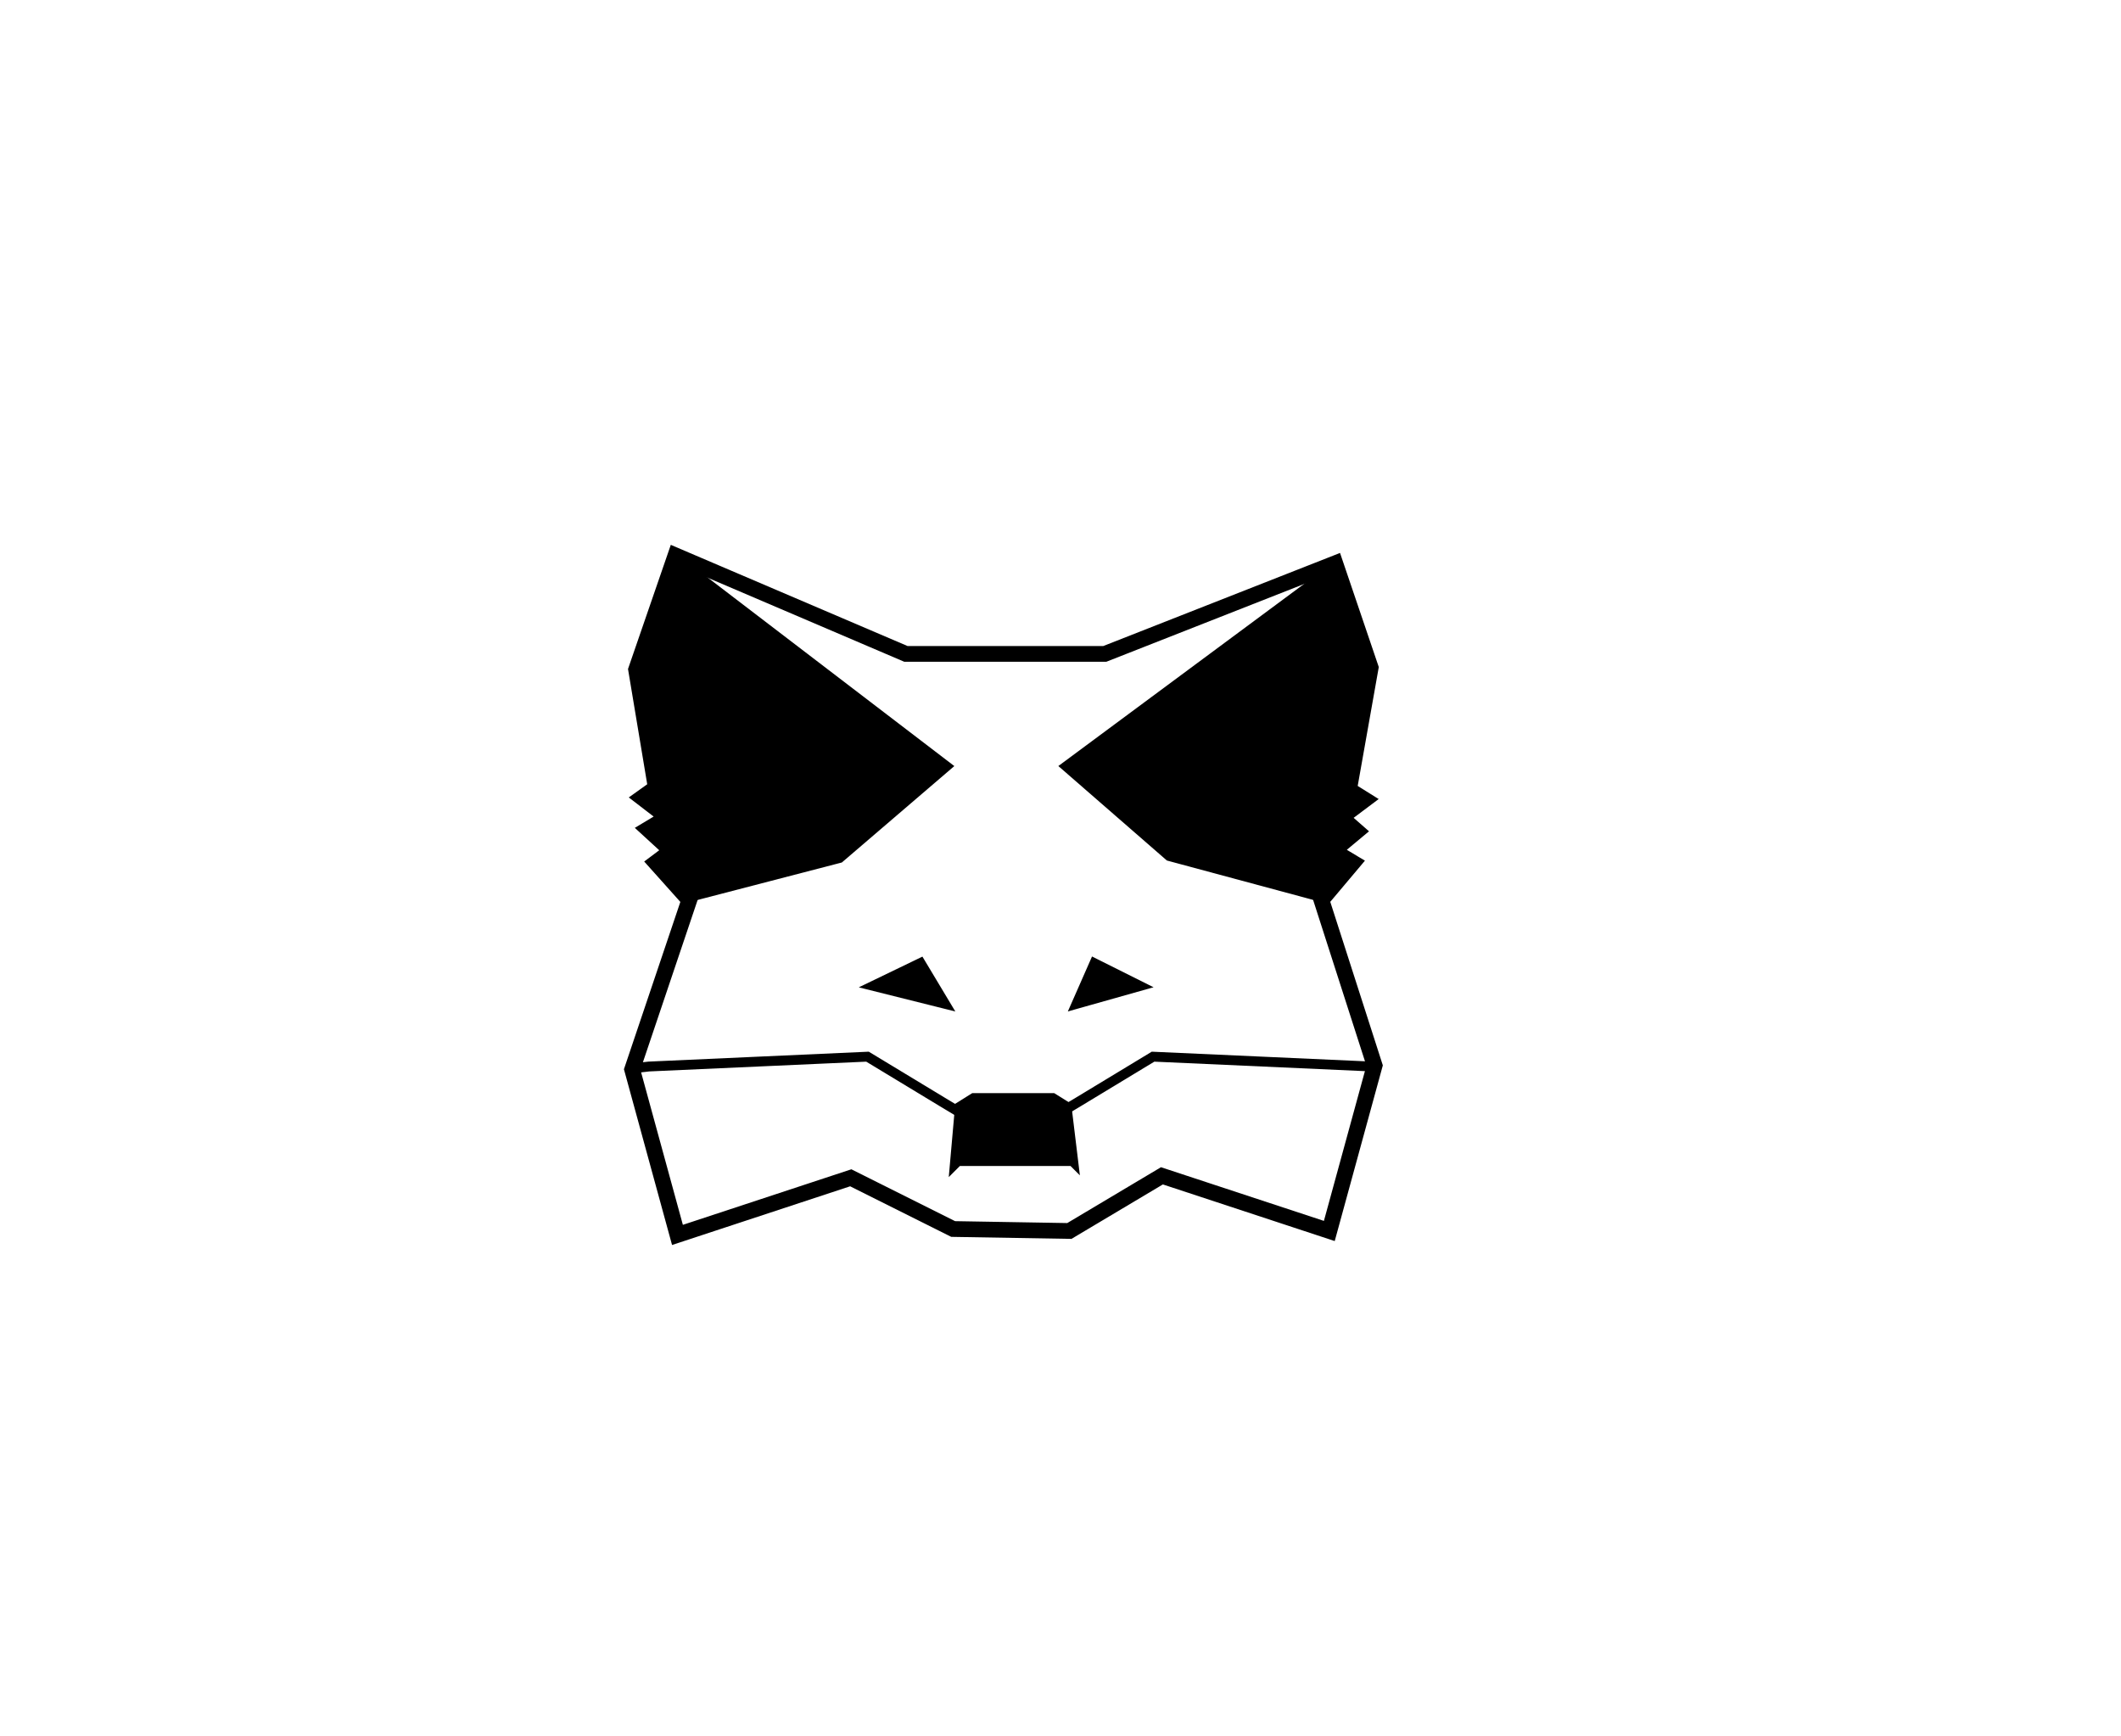
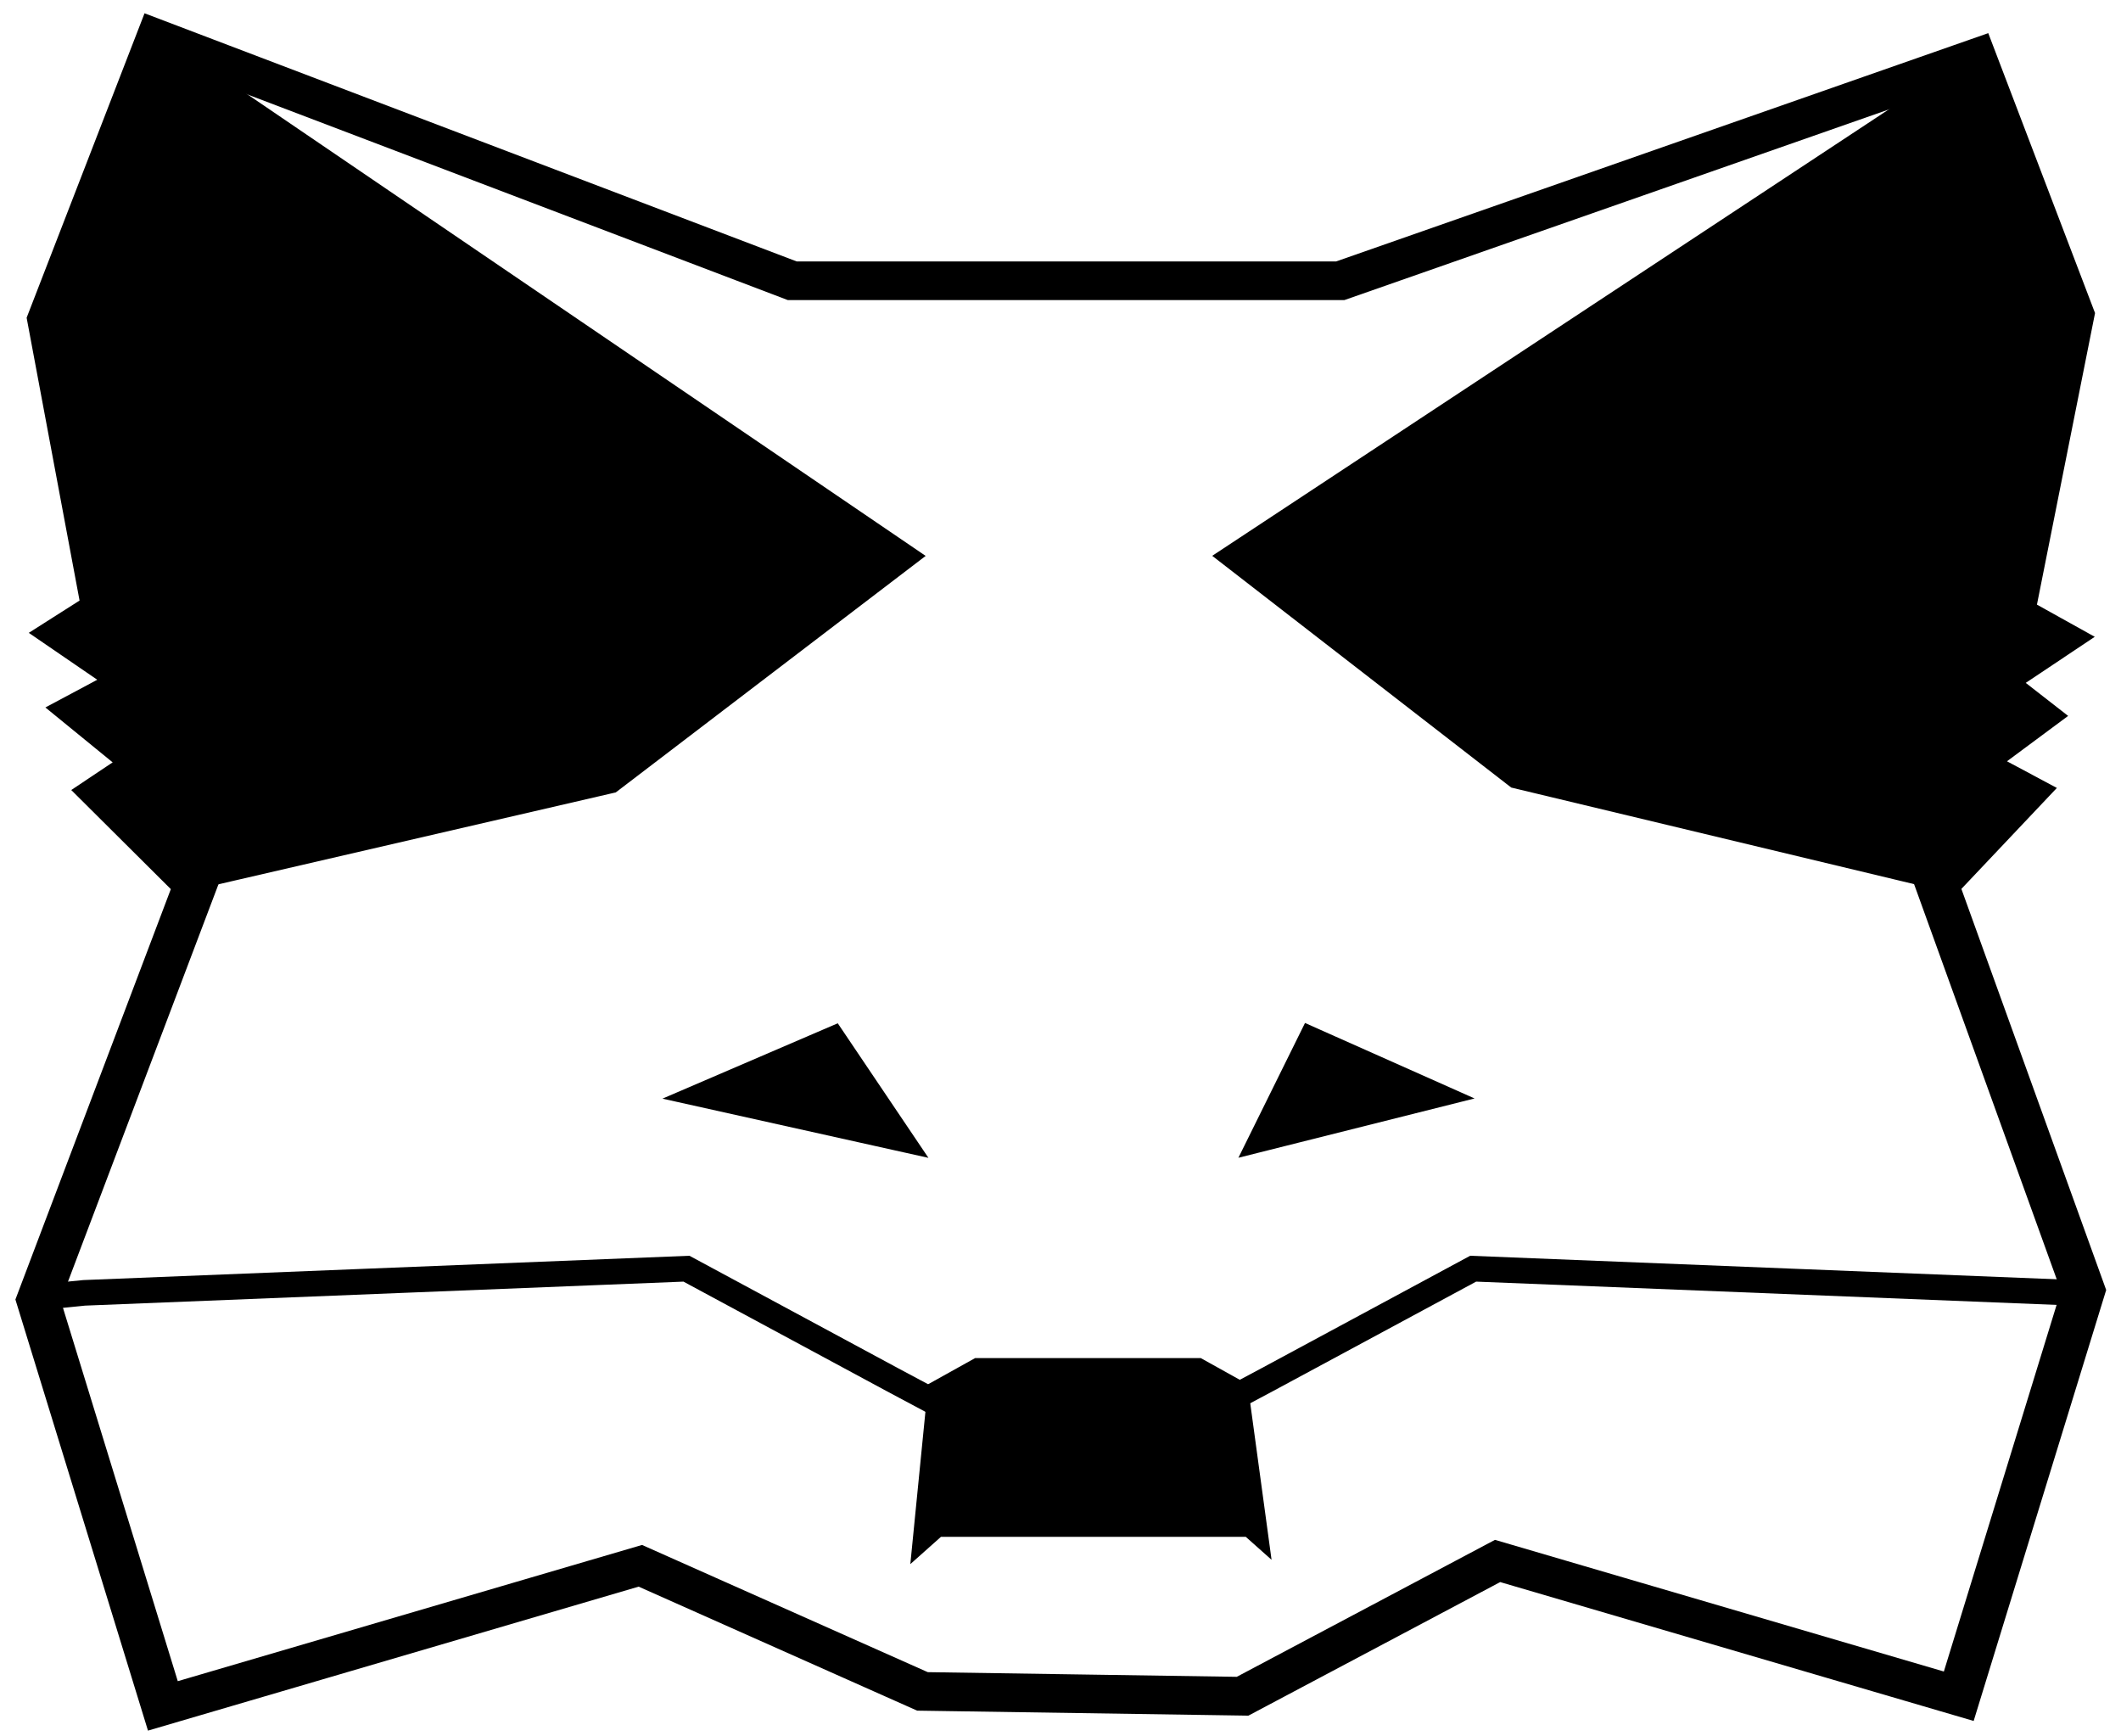
<svg xmlns="http://www.w3.org/2000/svg" version="1.1" id="Ebene_4" x="0px" y="0px" viewBox="0 0 1077 881" style="enable-background:new 0 0 1077 881;" xml:space="preserve">
-   <style type="text/css">
+   <defs id="defs3792" />
+   <style type="text/css" id="style3772">
	.st0{fill:none;stroke:#000000;stroke-width:8;stroke-miterlimit:10;}
	.st1{stroke:#000000;stroke-width:2;stroke-miterlimit:10;}
	.st2{fill:none;stroke:#000000;stroke-width:5;stroke-miterlimit:10;}
</style>
-   <polygon id="outline" class="st0" points="343,282 323,340 333,400 326,405 339,415 329,421 341,432 333,438 350,457 321,543   344,627 432,598 484,624 543,625 590,597 675,625 698,541 671,457 687,438 677,432 689,422 681,415 693,406 685,401 696,339   678,286 561,332 460,332 " />
-   <polygon class="st1" points="483,389 427,437 350,457 333,438 341,432 329,421 339,415 326,405 333,400 323,340 343,282 " />
-   <polygon class="st1" points="539,389 678,286 696,337 685,401 693,406 681,415 689,422 677,432 687,438 671,457 593,436 " />
-   <polygon class="st1" points="483,512 439,501 468,487 " />
-   <polygon class="st1" points="544,512 583,501 555,487 " />
-   <polygon class="st1" points="494,556 535,556 543,561 547,594 544,591 487,591 483,595 486,561 " />
-   <path class="st2" d="M696.5,541.5l-111-5l-38,23c-5,3-10,6-10,6" />
-   <path class="st2" d="M488.5,565.5c0,0-5-3-10-6l-38-23l-111,5l-9,1" />
+   <polygon id="outline" class="st0" points="329,421 341,432 333,438 350,457 321,543 344,627 432,598 484,624 543,625 590,597 675,625 698,541 671,457 687,438 677,432 689,422 681,415 693,406 685,401 696,339 678,286 561,332 460,332 343,282 323,340 333,400 326,405 339,415 " transform="matrix(2.755017,0,0,2.452817,-865.0194,-671.785)" style="fill:none;stroke:#000000;stroke-width:8;stroke-miterlimit:10" />
+   <polygon class="st1" points="329,421 339,415 326,405 333,400 323,340 343,282 483,389 427,437 350,457 333,438 341,432 " id="polygon3775" transform="matrix(2.755017,0,0,2.452817,-865.0194,-671.785)" style="stroke:#000000;stroke-width:2;stroke-miterlimit:10" />
+   <polygon class="st1" points="681,415 689,422 677,432 687,438 671,457 593,436 539,389 678,286 696,337 685,401 693,406 " id="polygon3777" transform="matrix(2.755017,0,0,2.452817,-865.0194,-671.785)" style="stroke:#000000;stroke-width:2;stroke-miterlimit:10" />
+   <polygon class="st1" points="468,487 483,512 439,501 " id="polygon3779" transform="matrix(2.755017,0,0,2.452817,-865.0194,-671.785)" style="stroke:#000000;stroke-width:2;stroke-miterlimit:10" />
+   <polygon class="st1" points="555,487 544,512 583,501 " id="polygon3781" transform="matrix(2.755017,0,0,2.452817,-865.0194,-671.785)" style="stroke:#000000;stroke-width:2;stroke-miterlimit:10" />
+   <polygon class="st1" points="487,591 483,595 486,561 494,556 535,556 543,561 547,594 544,591 " id="polygon3783" transform="matrix(2.755017,0,0,2.452817,-865.0194,-671.785)" style="stroke:#000000;stroke-width:2;stroke-miterlimit:10" />
+   <path class="st2" d="M 1053.85,656.415 748.043,644.151 643.352,700.566 c -13.775,7.358 -27.55,14.717 -27.55,14.717" id="path3785" style="fill:none;stroke:#000000;stroke-width:12.998;stroke-miterlimit:10" />
+   <path class="st2" d="m 480.806,715.283 c 0,0 -13.775,-7.358 -27.55,-14.717 L 348.566,644.151 42.759,656.415 17.964,658.868" id="path3787" style="fill:none;stroke:#000000;stroke-width:12.998;stroke-miterlimit:10" />
</svg>
